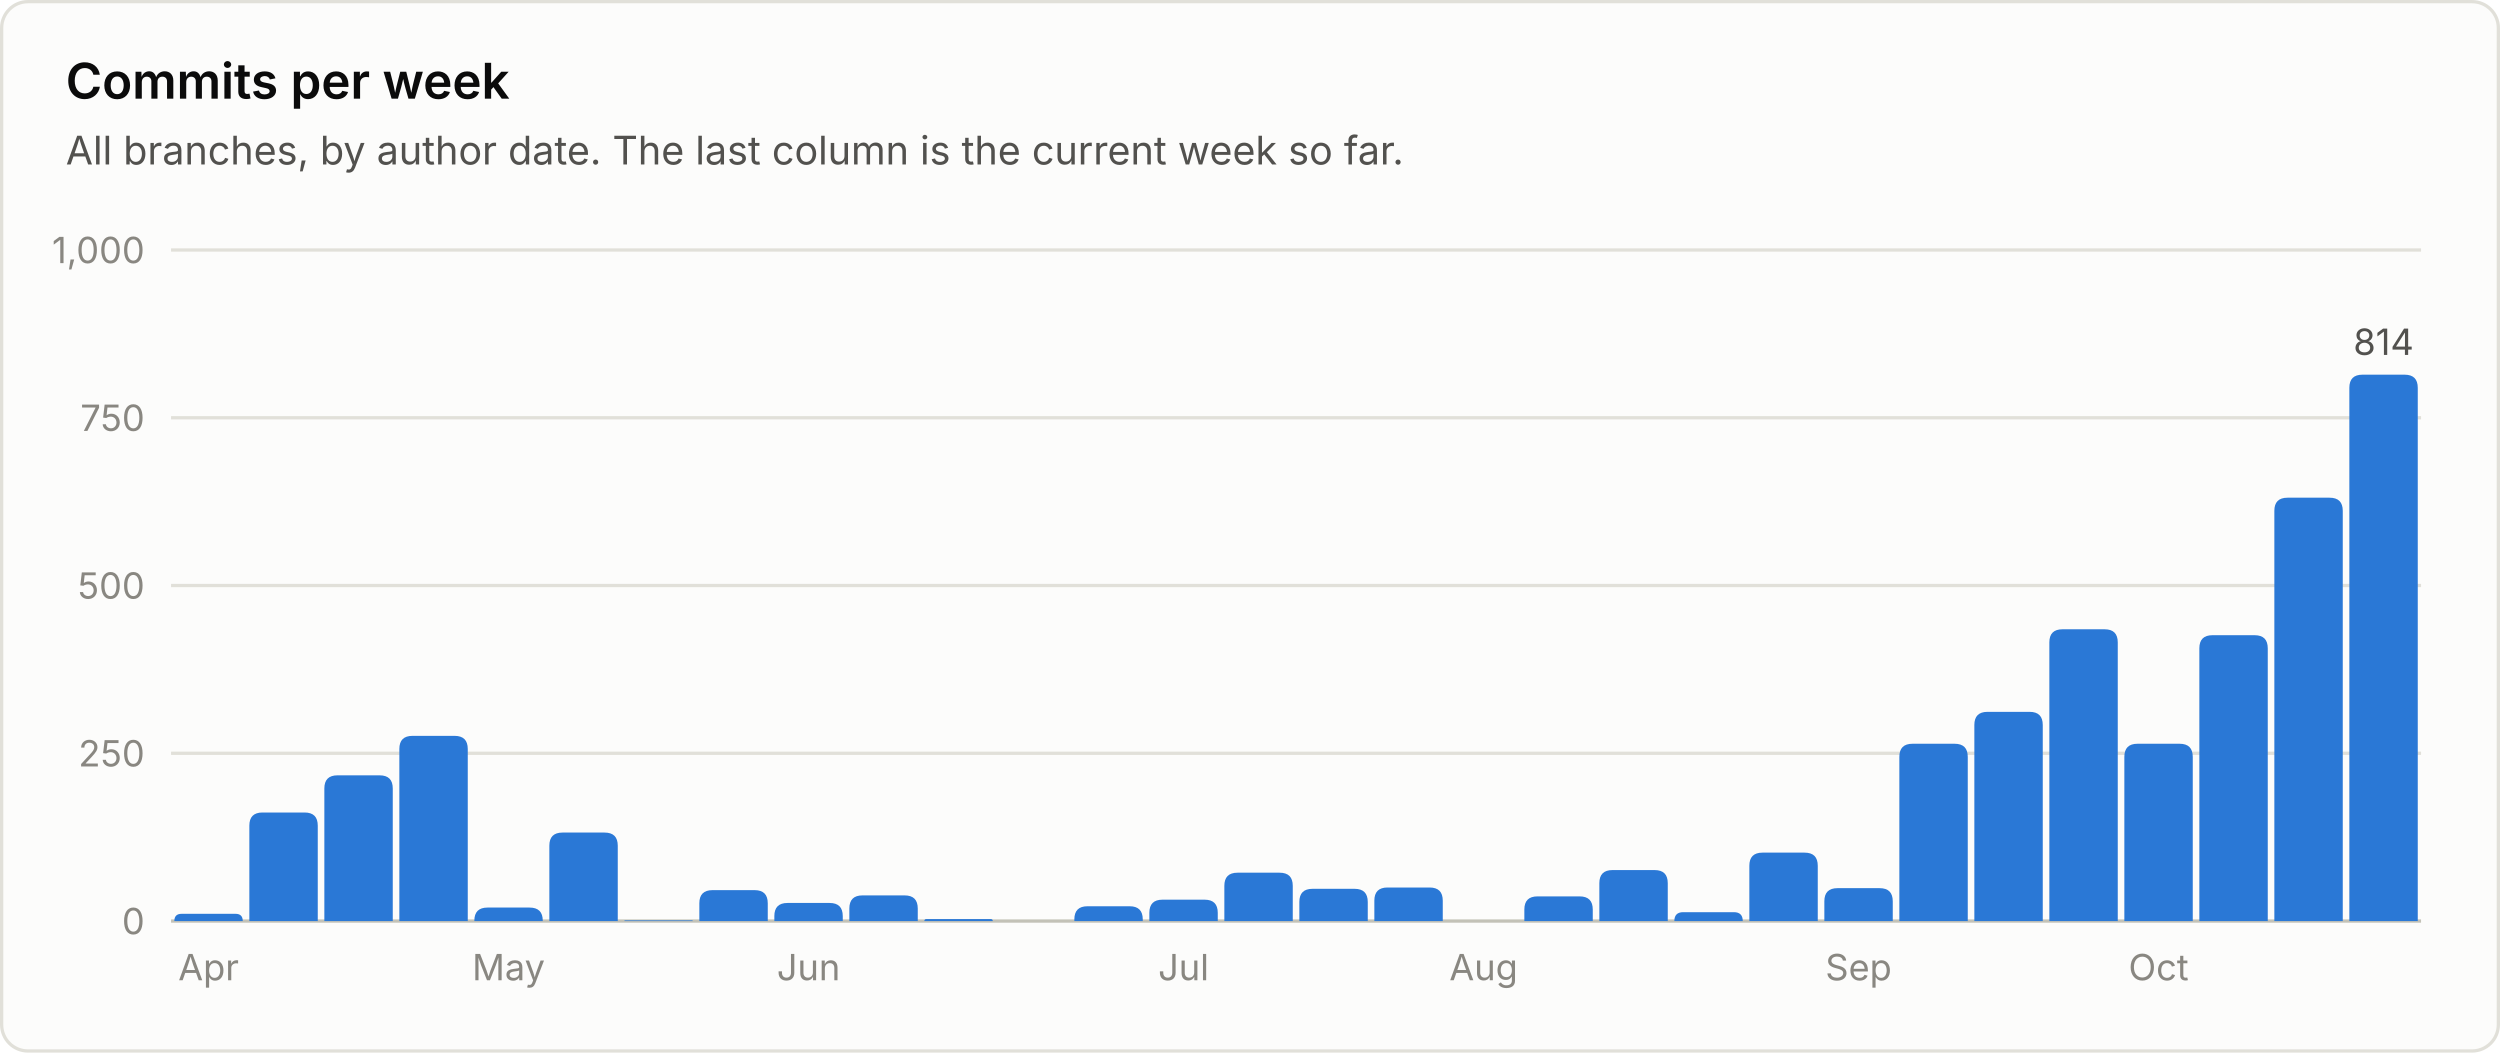
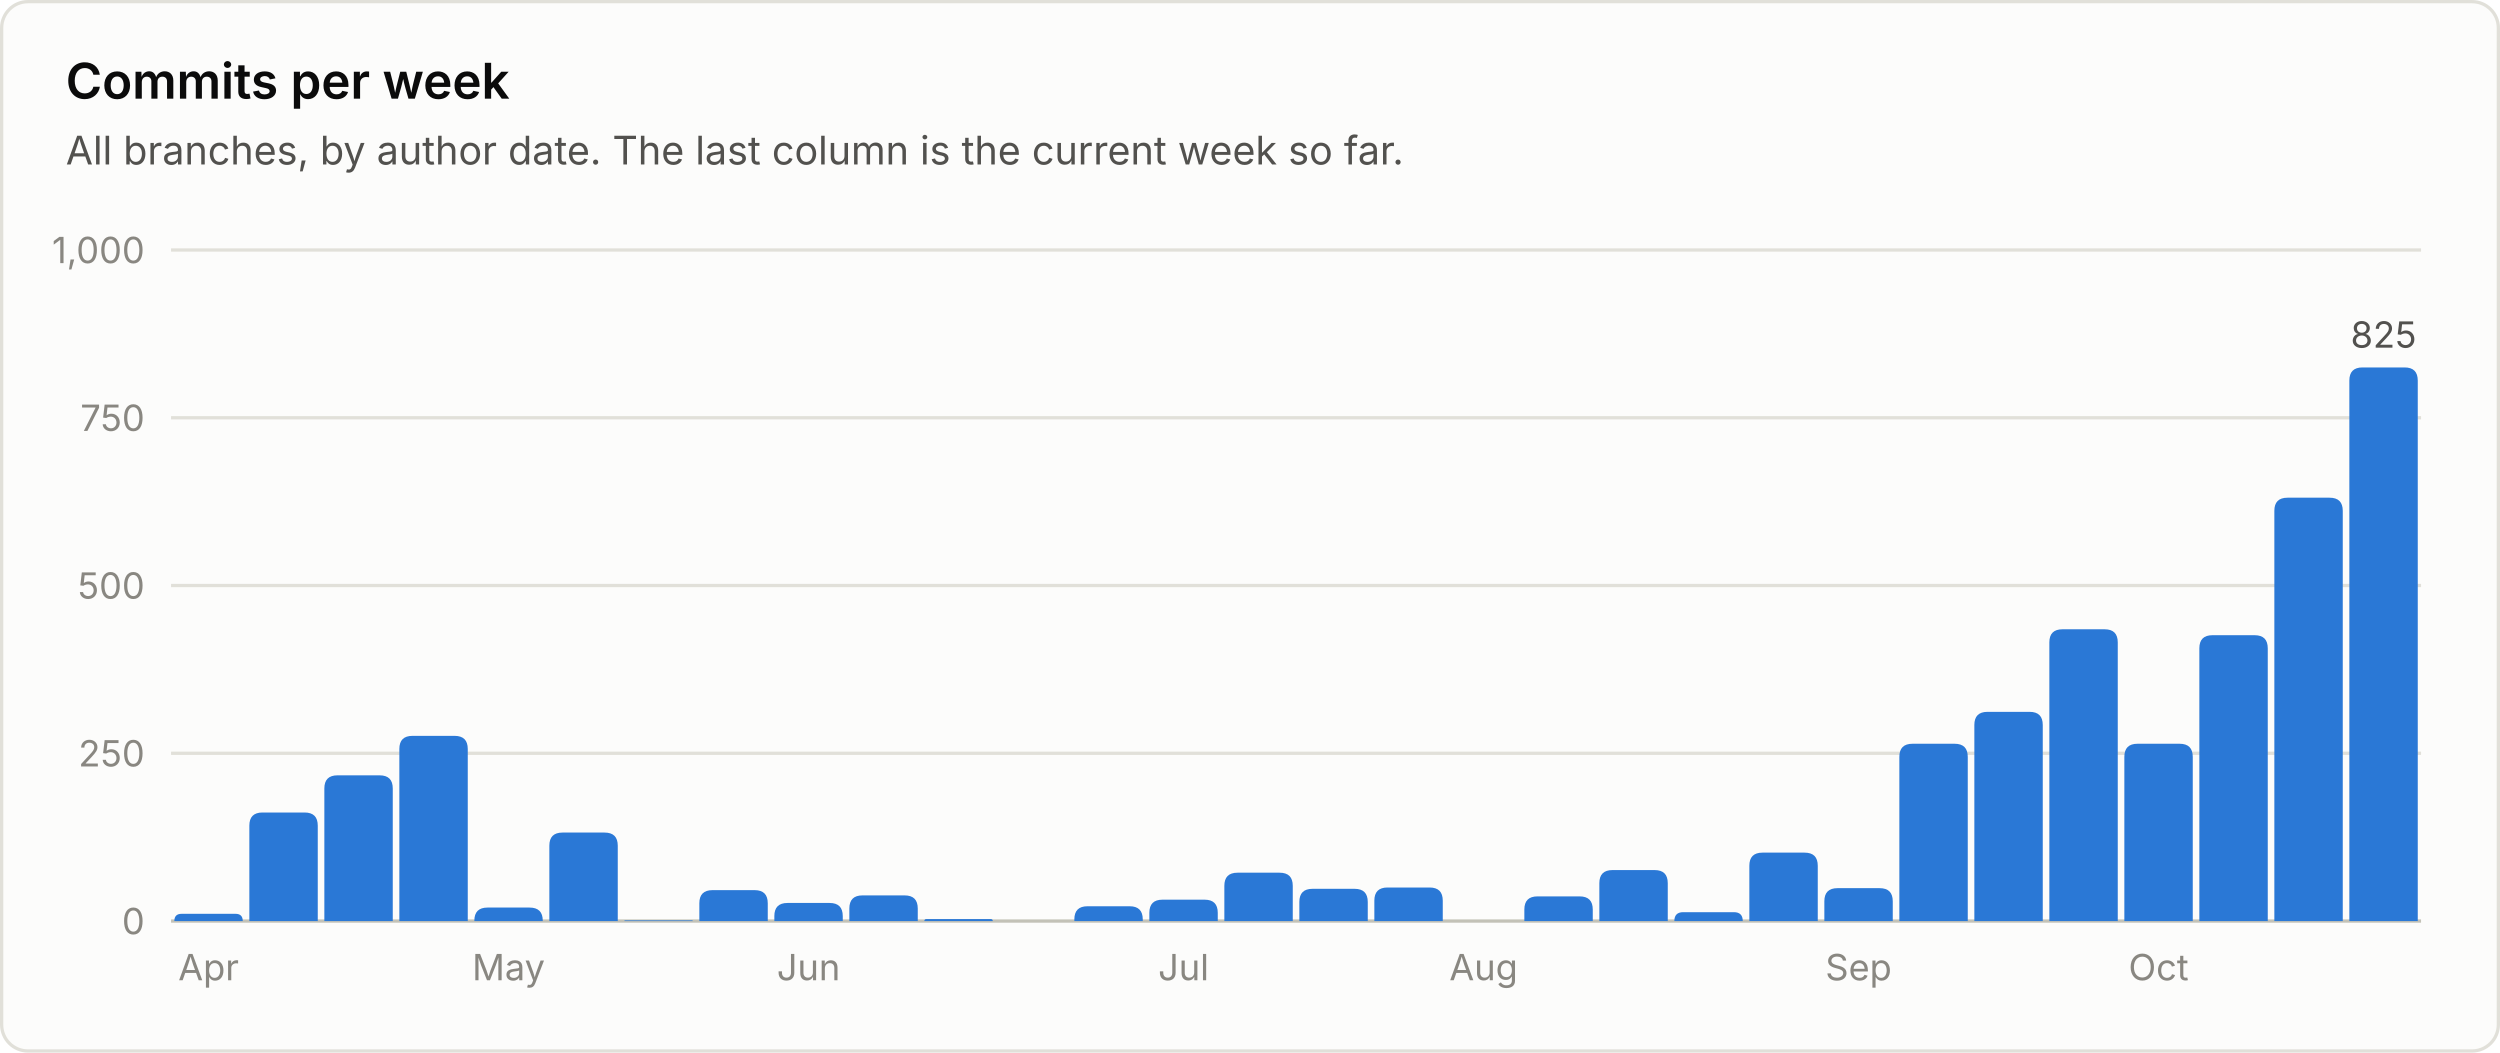
<svg xmlns="http://www.w3.org/2000/svg" viewBox="0 0 760 320" width="760" height="320" role="img" font-family="system-ui, -apple-system, 'Segoe UI', sans-serif">
  <rect x="0.5" y="0.5" width="759" height="319" rx="8" fill="#fcfcfb" stroke="#e1e0d9" />
  <text x="20.0" y="30.0" fill="#0b0b0b" font-size="15" font-weight="600" text-anchor="start">Commits per week</text>
  <text x="20.0" y="50.0" fill="#52514e" font-size="12" font-weight="400" text-anchor="start">All branches, by author date. The last column is the current week so far.</text>
  <line x1="52" y1="280.0" x2="736" y2="280.0" stroke="#c3c2b7" stroke-width="1" />
  <text x="44.0" y="284.0" fill="#898781" font-size="11" font-weight="400" text-anchor="end">0</text>
  <line x1="52" y1="229.0" x2="736" y2="229.0" stroke="#e1e0d9" stroke-width="1" />
  <text x="44.0" y="233.0" fill="#898781" font-size="11" font-weight="400" text-anchor="end">250</text>
  <line x1="52" y1="178.0" x2="736" y2="178.0" stroke="#e1e0d9" stroke-width="1" />
  <text x="44.0" y="182.0" fill="#898781" font-size="11" font-weight="400" text-anchor="end">500</text>
  <line x1="52" y1="127.0" x2="736" y2="127.0" stroke="#e1e0d9" stroke-width="1" />
  <text x="44.0" y="131.0" fill="#898781" font-size="11" font-weight="400" text-anchor="end">750</text>
  <line x1="52" y1="76.0" x2="736" y2="76.0" stroke="#e1e0d9" stroke-width="1" />
  <text x="44.0" y="80.0" fill="#898781" font-size="11" font-weight="400" text-anchor="end">1,000</text>
  <path d="M53.0 280.0 V280.0 Q53.0 277.8 55.2 277.8 H71.6 Q73.8 277.8 73.8 280.0 V280.0 Z" fill="#2a78d6" />
  <text x="63.4" y="298.0" fill="#898781" font-size="11" font-weight="400" text-anchor="middle">Apr</text>
  <path d="M75.8 280.0 V251.0 Q75.8 247.0 79.8 247.0 H92.6 Q96.6 247.0 96.6 251.0 V280.0 Z" fill="#2a78d6" />
  <path d="M98.6 280.0 V239.7 Q98.6 235.7 102.6 235.7 H115.4 Q119.4 235.7 119.4 239.7 V280.0 Z" fill="#2a78d6" />
  <path d="M121.4 280.0 V227.7 Q121.4 223.7 125.4 223.7 H138.2 Q142.2 223.7 142.2 227.7 V280.0 Z" fill="#2a78d6" />
  <path d="M144.2 280.0 V279.9 Q144.2 275.9 148.2 275.9 H161.0 Q165.0 275.9 165.0 279.9 V280.0 Z" fill="#2a78d6" />
  <text x="154.6" y="298.0" fill="#898781" font-size="11" font-weight="400" text-anchor="middle">May</text>
  <path d="M167.0 280.0 V257.1 Q167.0 253.1 171.0 253.1 H183.8 Q187.8 253.1 187.8 257.1 V280.0 Z" fill="#2a78d6" />
  <path d="M189.8 280.0 V280.0 Q189.8 279.8 190.0 279.8 H210.4 Q210.6 279.8 210.6 280.0 V280.0 Z" fill="#2a78d6" />
  <path d="M212.6 280.0 V274.6 Q212.6 270.6 216.6 270.6 H229.4 Q233.4 270.6 233.4 274.6 V280.0 Z" fill="#2a78d6" />
  <path d="M235.4 280.0 V278.5 Q235.4 274.5 239.4 274.5 H252.2 Q256.2 274.5 256.2 278.5 V280.0 Z" fill="#2a78d6" />
  <text x="245.8" y="298.0" fill="#898781" font-size="11" font-weight="400" text-anchor="middle">Jun</text>
  <path d="M258.2 280.0 V276.2 Q258.2 272.2 262.2 272.2 H275.0 Q279.0 272.2 279.0 276.2 V280.0 Z" fill="#2a78d6" />
  <path d="M281.0 280.0 V280.0 Q281.0 279.4 281.6 279.4 H301.2 Q301.8 279.4 301.8 280.0 V280.0 Z" fill="#2a78d6" />
  <path d="M326.6 280.0 V279.5 Q326.6 275.5 330.6 275.5 H343.4 Q347.4 275.5 347.4 279.5 V280.0 Z" fill="#2a78d6" />
  <path d="M349.4 280.0 V277.5 Q349.4 273.5 353.4 273.5 H366.2 Q370.2 273.5 370.2 277.5 V280.0 Z" fill="#2a78d6" />
  <text x="359.8" y="298.0" fill="#898781" font-size="11" font-weight="400" text-anchor="middle">Jul</text>
  <path d="M372.2 280.0 V269.3 Q372.2 265.3 376.2 265.3 H389.0 Q393.0 265.3 393.0 269.3 V280.0 Z" fill="#2a78d6" />
  <path d="M395.0 280.0 V274.2 Q395.0 270.2 399.0 270.2 H411.8 Q415.8 270.2 415.8 274.2 V280.0 Z" fill="#2a78d6" />
  <path d="M417.8 280.0 V273.8 Q417.8 269.8 421.8 269.8 H434.6 Q438.6 269.8 438.6 273.8 V280.0 Z" fill="#2a78d6" />
  <text x="451.0" y="298.0" fill="#898781" font-size="11" font-weight="400" text-anchor="middle">Aug</text>
  <path d="M463.4 280.0 V276.5 Q463.4 272.5 467.4 272.5 H480.2 Q484.2 272.5 484.2 276.5 V280.0 Z" fill="#2a78d6" />
  <path d="M486.2 280.0 V268.5 Q486.2 264.5 490.2 264.5 H503.0 Q507.0 264.5 507.0 268.5 V280.0 Z" fill="#2a78d6" />
  <path d="M509.0 280.0 V280.0 Q509.0 277.3 511.7 277.3 H527.1 Q529.8 277.3 529.8 280.0 V280.0 Z" fill="#2a78d6" />
  <path d="M531.8 280.0 V263.2 Q531.8 259.2 535.8 259.2 H548.6 Q552.6 259.2 552.6 263.2 V280.0 Z" fill="#2a78d6" />
  <path d="M554.6 280.0 V274.0 Q554.6 270.0 558.6 270.0 H571.4 Q575.4 270.0 575.4 274.0 V280.0 Z" fill="#2a78d6" />
  <text x="565.0" y="298.0" fill="#898781" font-size="11" font-weight="400" text-anchor="middle">Sep</text>
  <path d="M577.4 280.0 V230.1 Q577.4 226.1 581.4 226.1 H594.2 Q598.2 226.1 598.2 230.1 V280.0 Z" fill="#2a78d6" />
  <path d="M600.2 280.0 V220.4 Q600.2 216.4 604.2 216.4 H617.0 Q621.0 216.4 621.0 220.4 V280.0 Z" fill="#2a78d6" />
  <path d="M623.0 280.0 V195.3 Q623.0 191.3 627.0 191.3 H639.8 Q643.8 191.3 643.8 195.3 V280.0 Z" fill="#2a78d6" />
  <path d="M645.8 280.0 V230.1 Q645.8 226.1 649.8 226.1 H662.6 Q666.6 226.1 666.6 230.1 V280.0 Z" fill="#2a78d6" />
  <text x="656.2" y="298.0" fill="#898781" font-size="11" font-weight="400" text-anchor="middle">Oct</text>
  <path d="M668.6 280.0 V197.1 Q668.6 193.1 672.6 193.1 H685.4 Q689.4 193.1 689.4 197.1 V280.0 Z" fill="#2a78d6" />
  <path d="M691.4 280.0 V155.3 Q691.4 151.3 695.4 151.3 H708.2 Q712.2 151.3 712.2 155.3 V280.0 Z" fill="#2a78d6" />
-   <path d="M714.2 280.0 V117.9 Q714.2 113.9 718.2 113.9 H731.0 Q735.0 113.9 735.0 117.9 V280.0 Z" fill="#2a78d6" />
-   <text x="724.6" y="107.9" fill="#52514e" font-size="11" font-weight="400" text-anchor="middle">814</text>
+   <path d="M714.2 280.0 V115.7 Q714.2 111.7 718.2 111.7 H731.0 Q735.0 111.7 735.0 115.7 V280.0 Z" fill="#2a78d6" />
+   <text x="724.6" y="105.7" fill="#52514e" font-size="11" font-weight="400" text-anchor="middle">825</text>
</svg>
